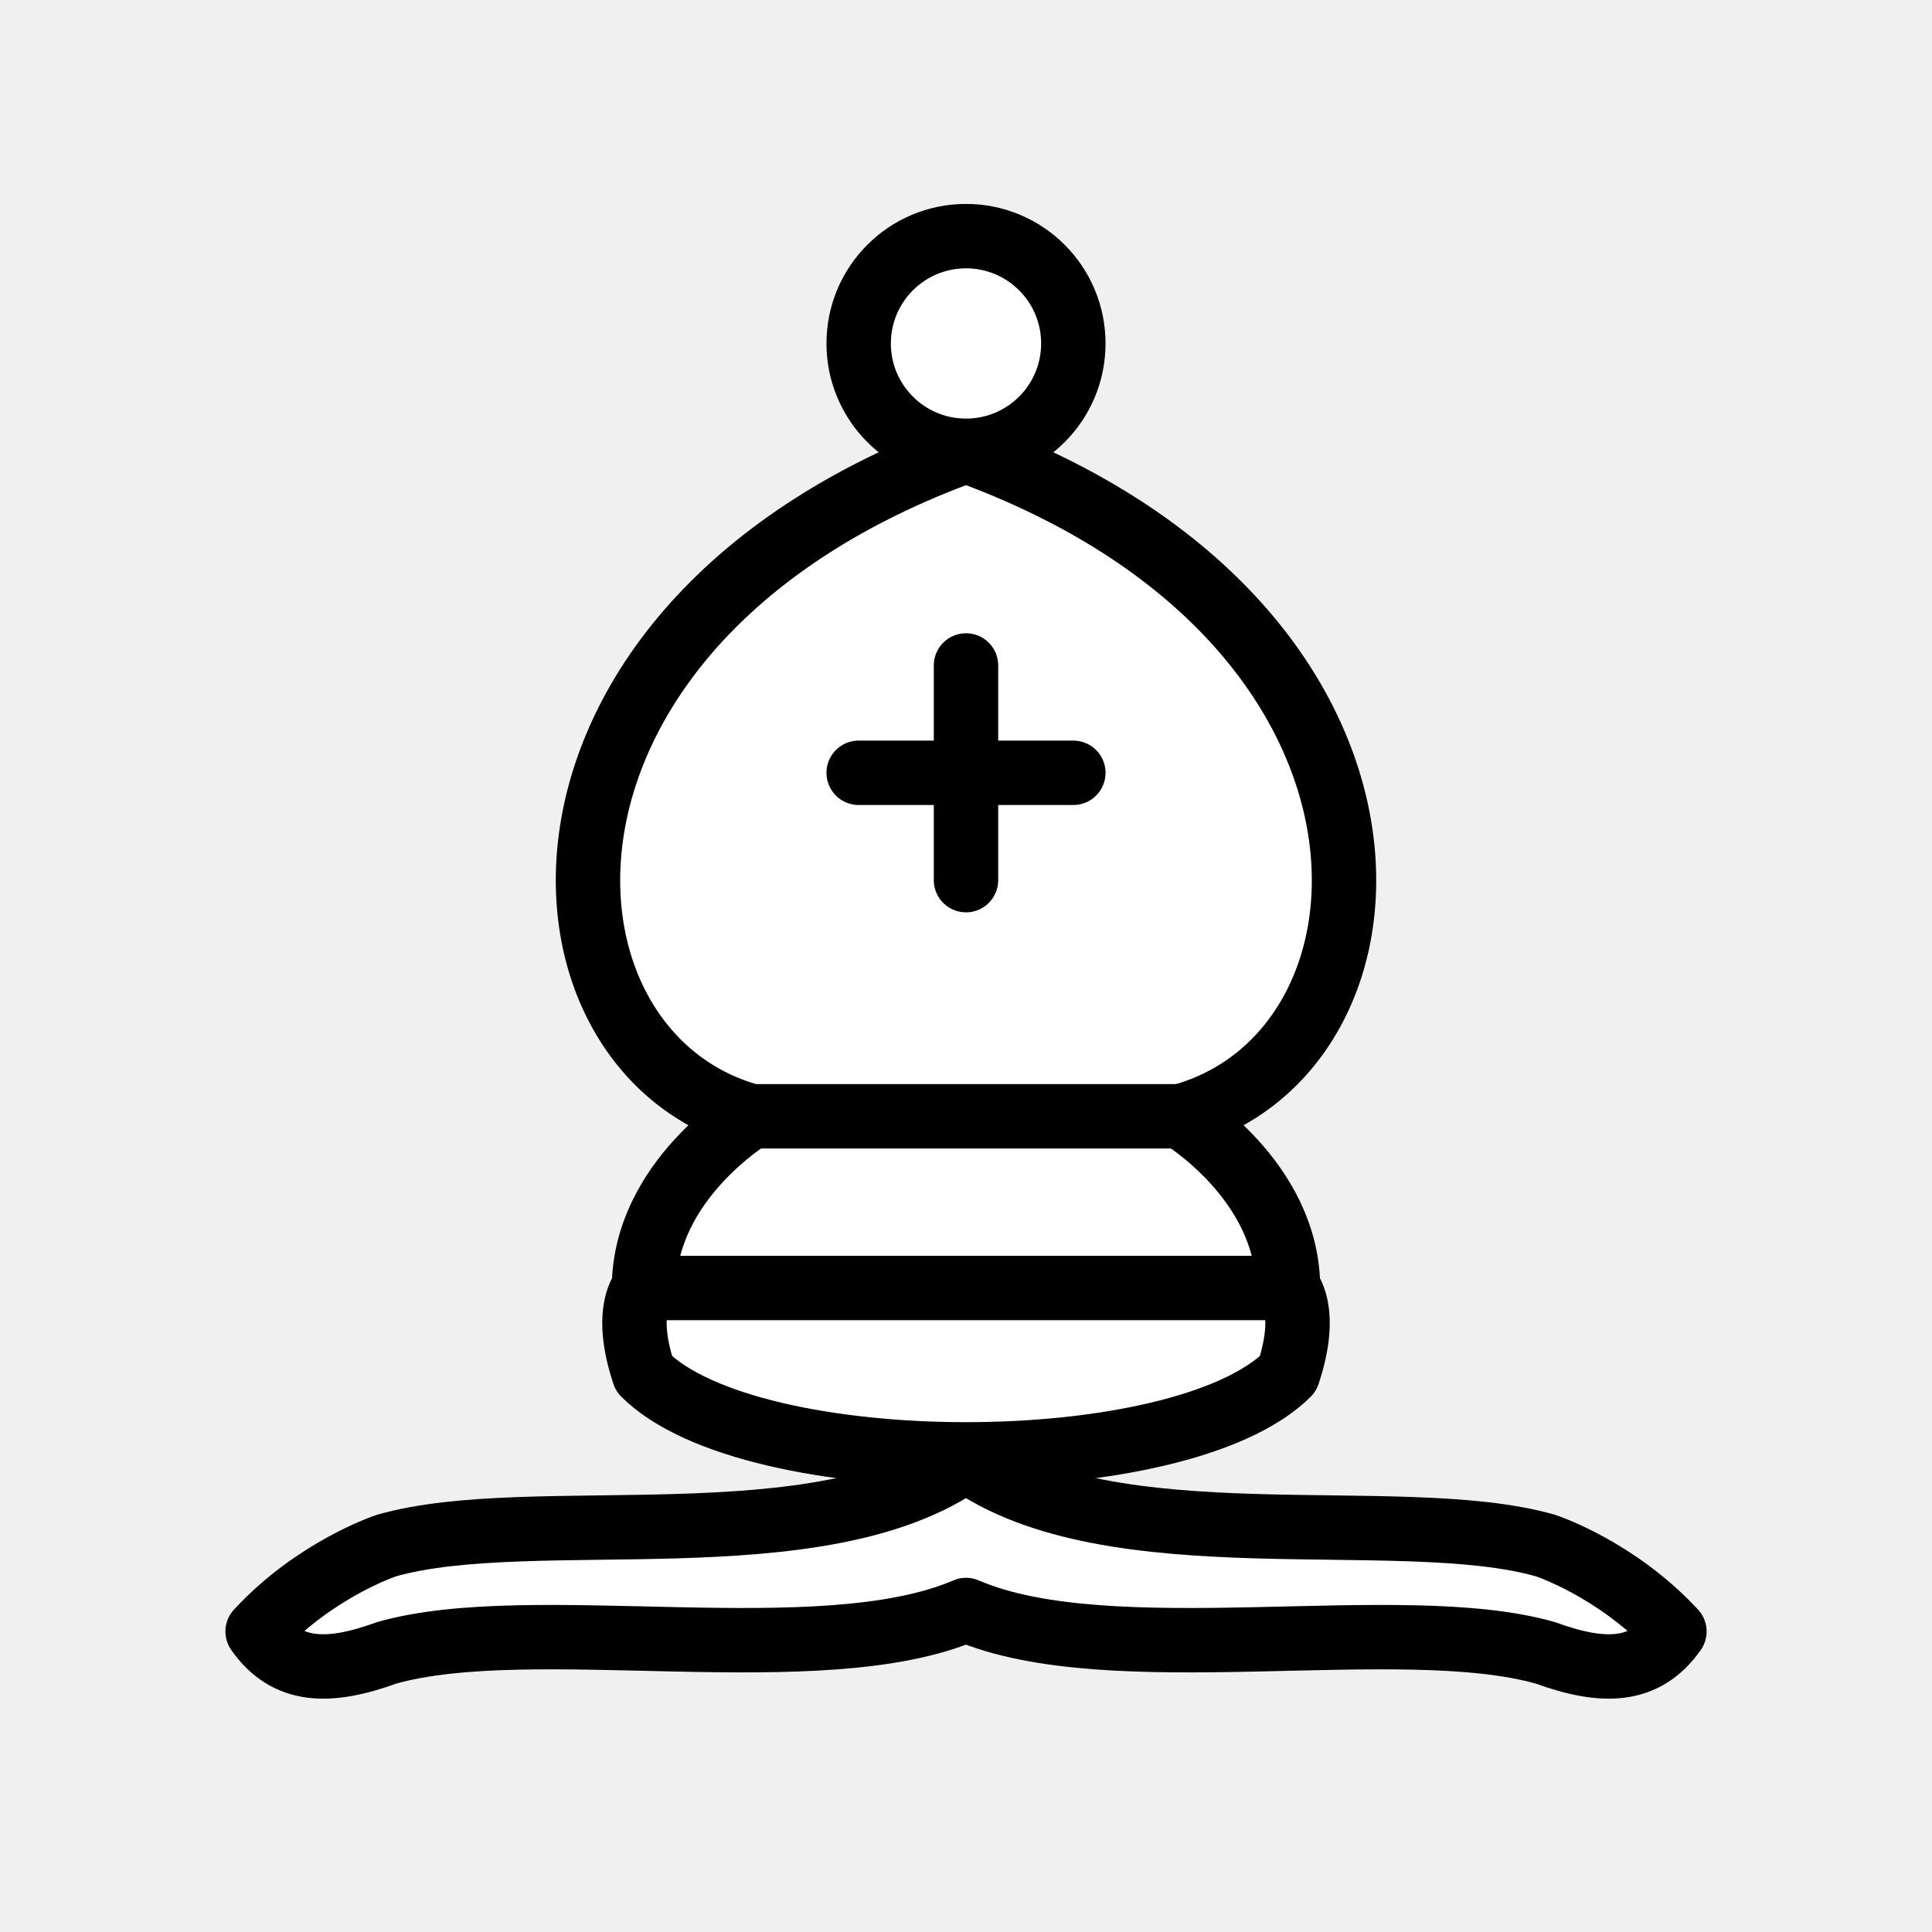
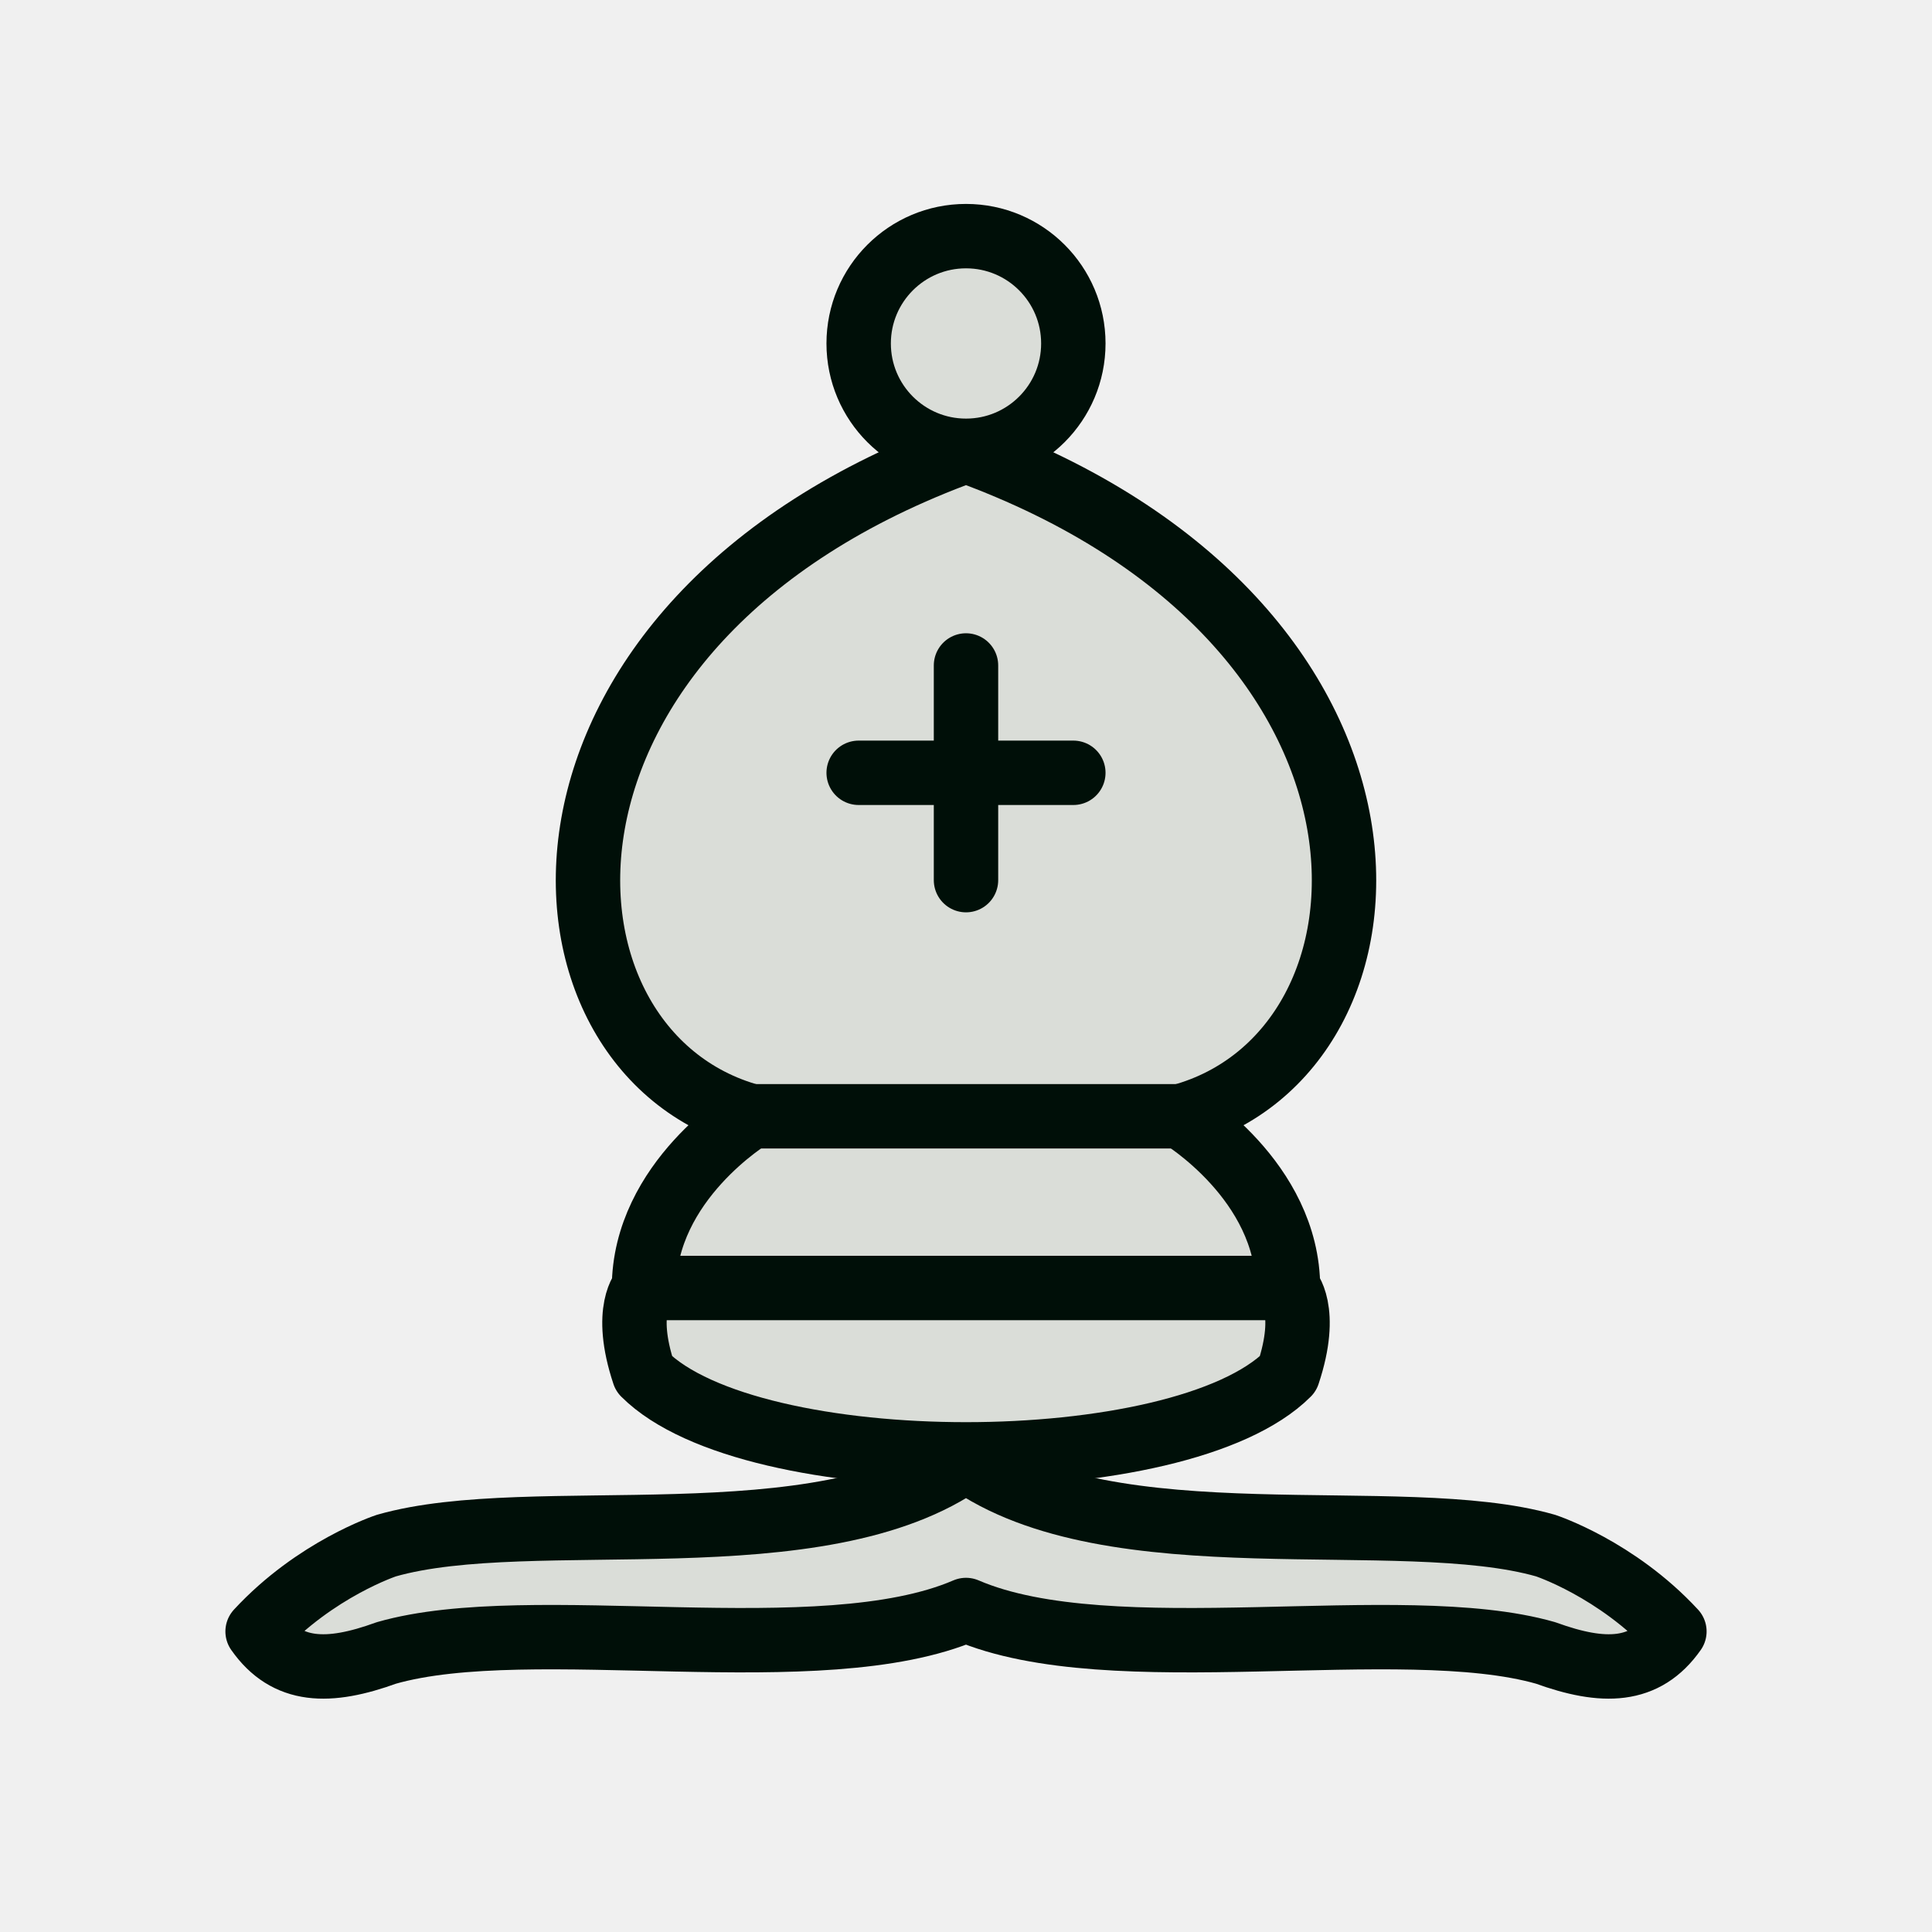
<svg xmlns="http://www.w3.org/2000/svg" version="1.1" width="45" height="45">
-   <g style="opacity:1; fill:none; fill-rule:evenodd; fill-opacity:1; stroke:#000000; stroke-width:1.5; stroke-linecap:round; stroke-linejoin:round; stroke-miterlimit:4; stroke-dasharray:none; stroke-opacity:1;">
-     <g style="fill:#ffffff; stroke:#000000; stroke-linecap:butt;">
+   <g style="opacity:1; fill:none; fill-rule:evenodd; fill-opacity:1; stroke:#000f08; stroke-width:1.5; stroke-linecap:round; stroke-linejoin:round; stroke-miterlimit:4; stroke-dasharray:none; stroke-opacity:1;">
+     <g style="fill:#daddd8; stroke:#000f08; stroke-linecap:butt;">
      <path d="M 9,36 C 12.39,35.03 19.11,36.43 22.5,34 C 25.89,36.43 32.61,35.03 36,36 C 36,36 37.65,36.54 39,38 C 38.32,38.97 37.35,38.99 36,38.5 C 32.61,37.53 25.89,38.96 22.5,37.5 C 19.11,38.96 12.39,37.53 9,38.5 C 7.65,38.99 6.68,38.97 6,38 C 7.35,36.54 9,36 9,36 z" />
      <path d="M 15,32 C 17.5,34.5 27.5,34.5 30,32 C 30.5,30.5 30,30 30,30 C 30,27.5 27.5,26 27.5,26 C 33,24.5 33.5,14.5 22.5,10.5 C 11.5,14.5 12,24.5 17.5,26 C 17.5,26 15,27.5 15,30 C 15,30 14.5,30.5 15,32 z" />
      <path d="M 25 8 A 2.5 2.5 0 1 1  20,8 A 2.5 2.5 0 1 1  25 8 z" />
    </g>
-     <path d="M 17.5,26 L 27.5,26 M 15,30 L 30,30 M 22.5,15.5 L 22.5,20.5 M 20,18 L 25,18" style="fill:none; stroke:#000000; stroke-linejoin:miter;" />
+     <path d="M 17.5,26 L 27.5,26 M 15,30 L 30,30 M 22.5,15.5 L 22.5,20.5 M 20,18 L 25,18" style="fill:none; stroke:#000f08; stroke-linejoin:miter;" />
  </g>
</svg>
